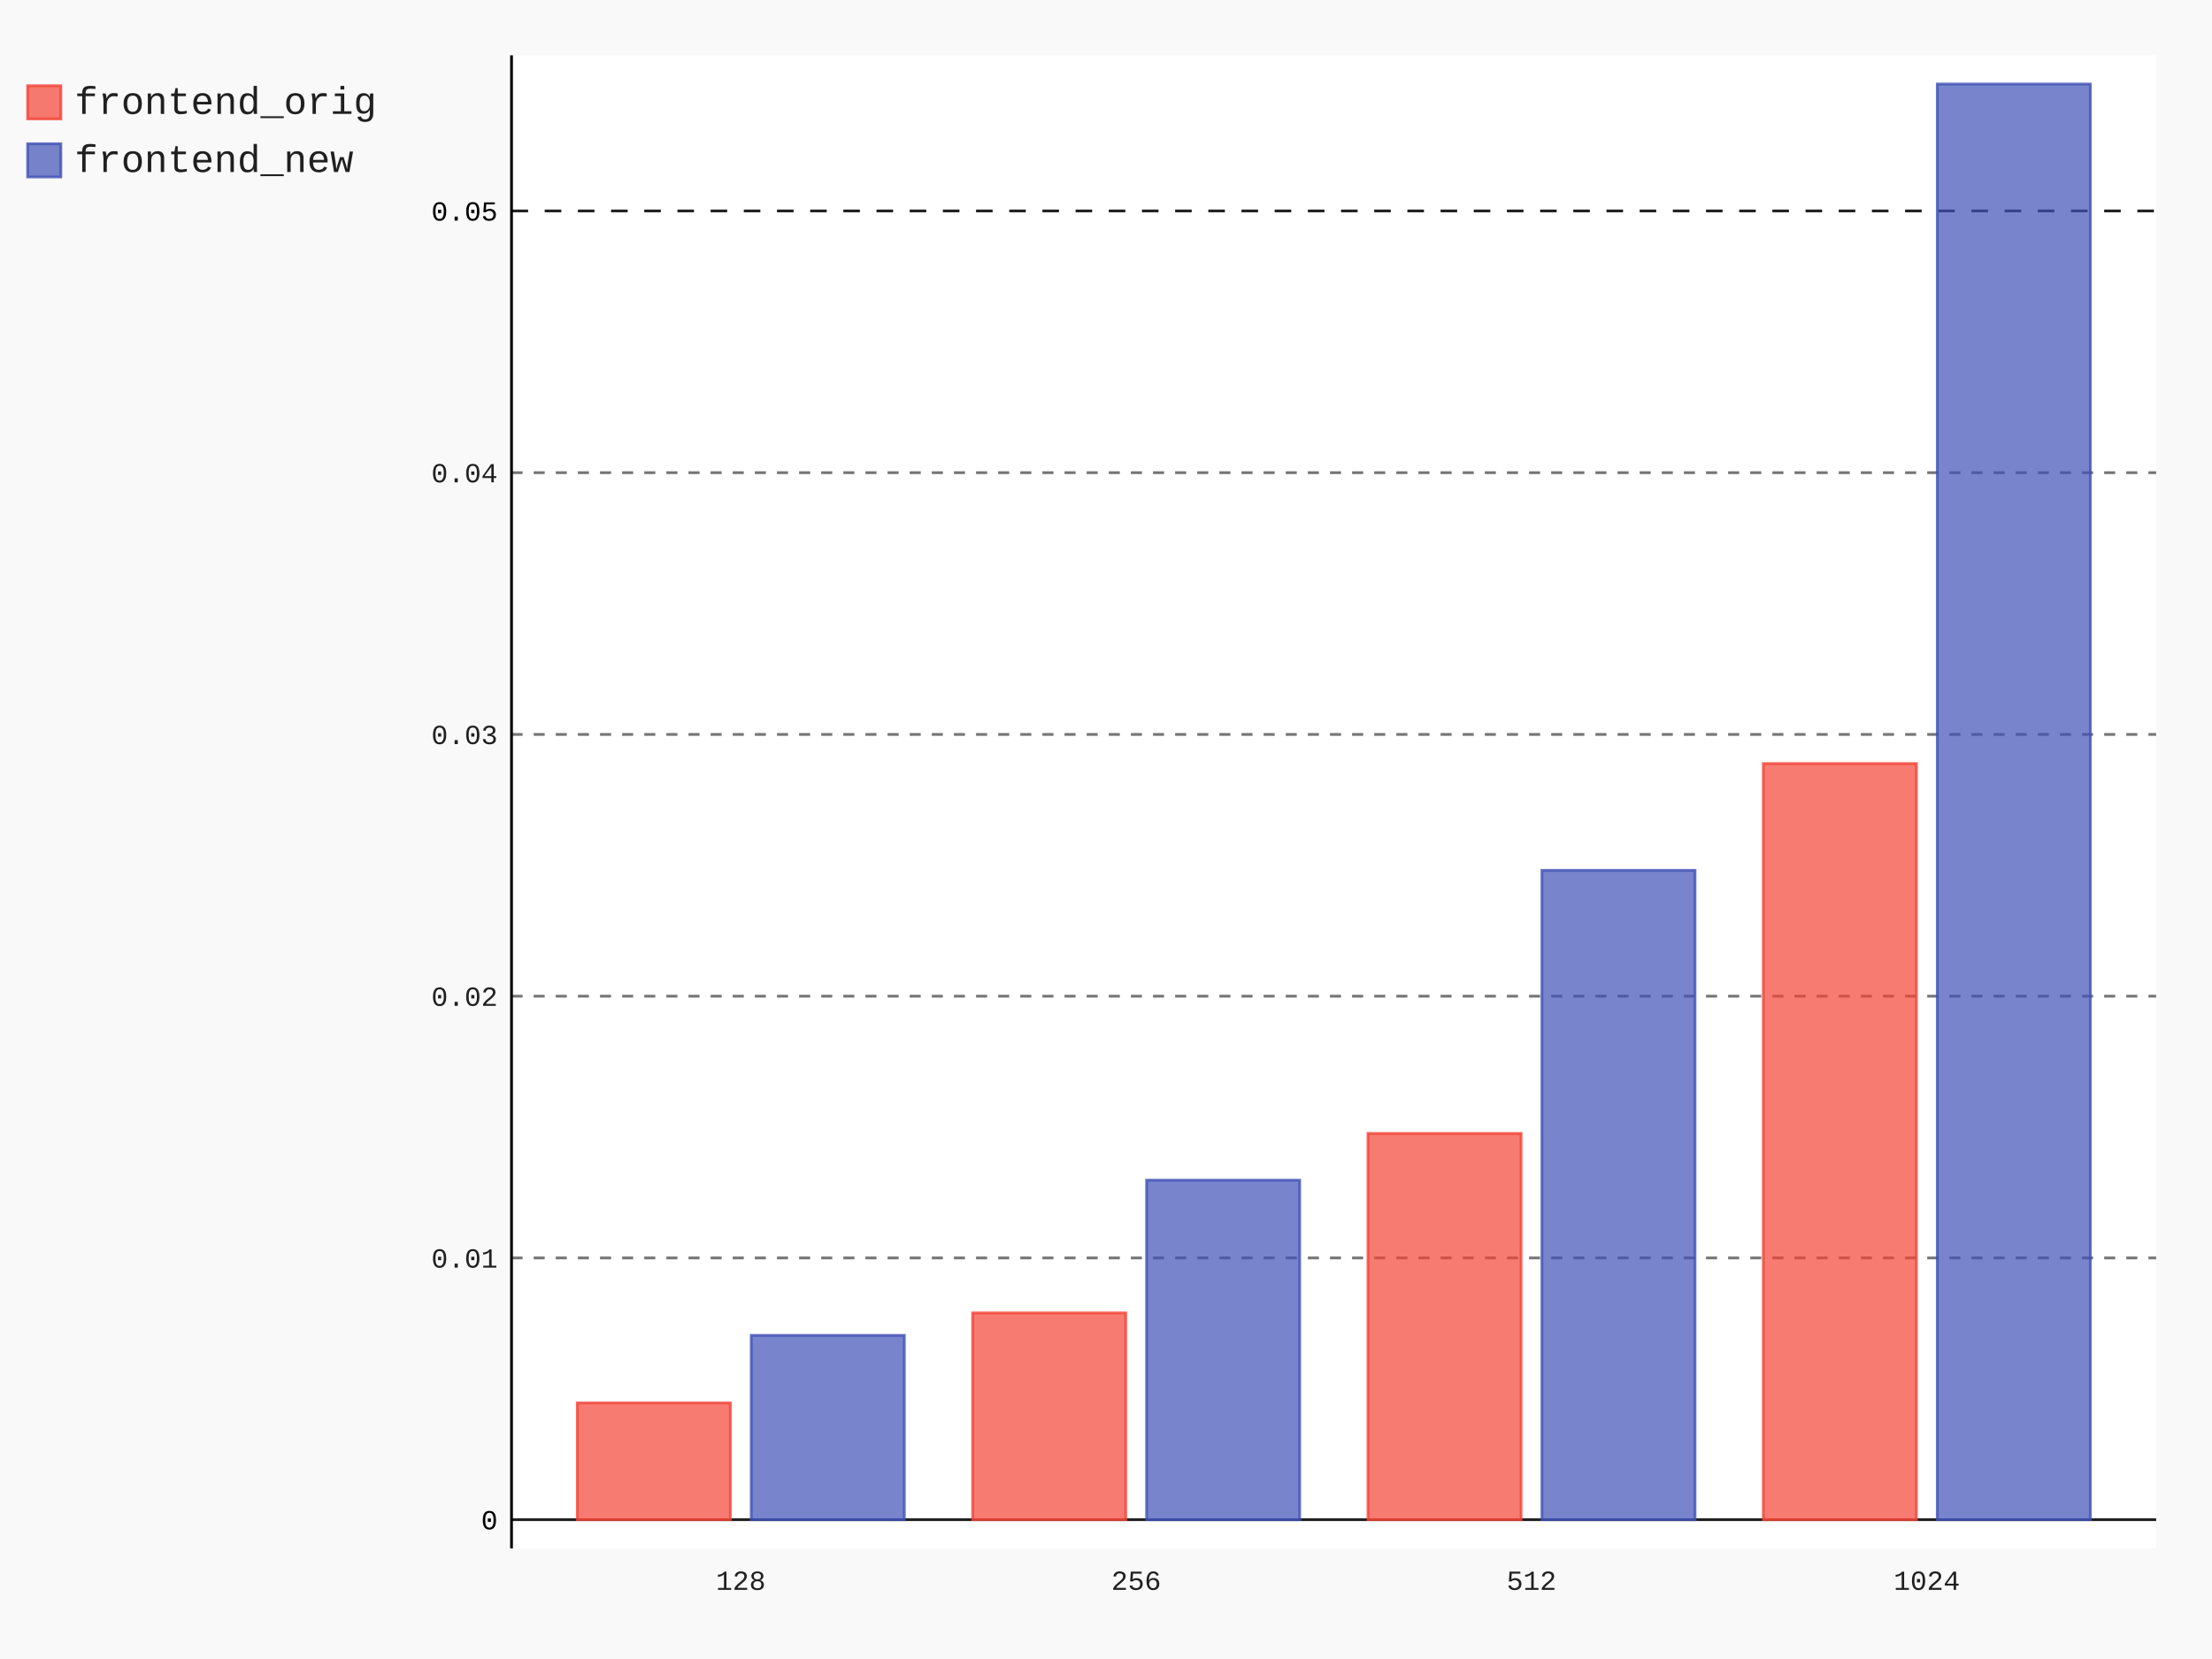
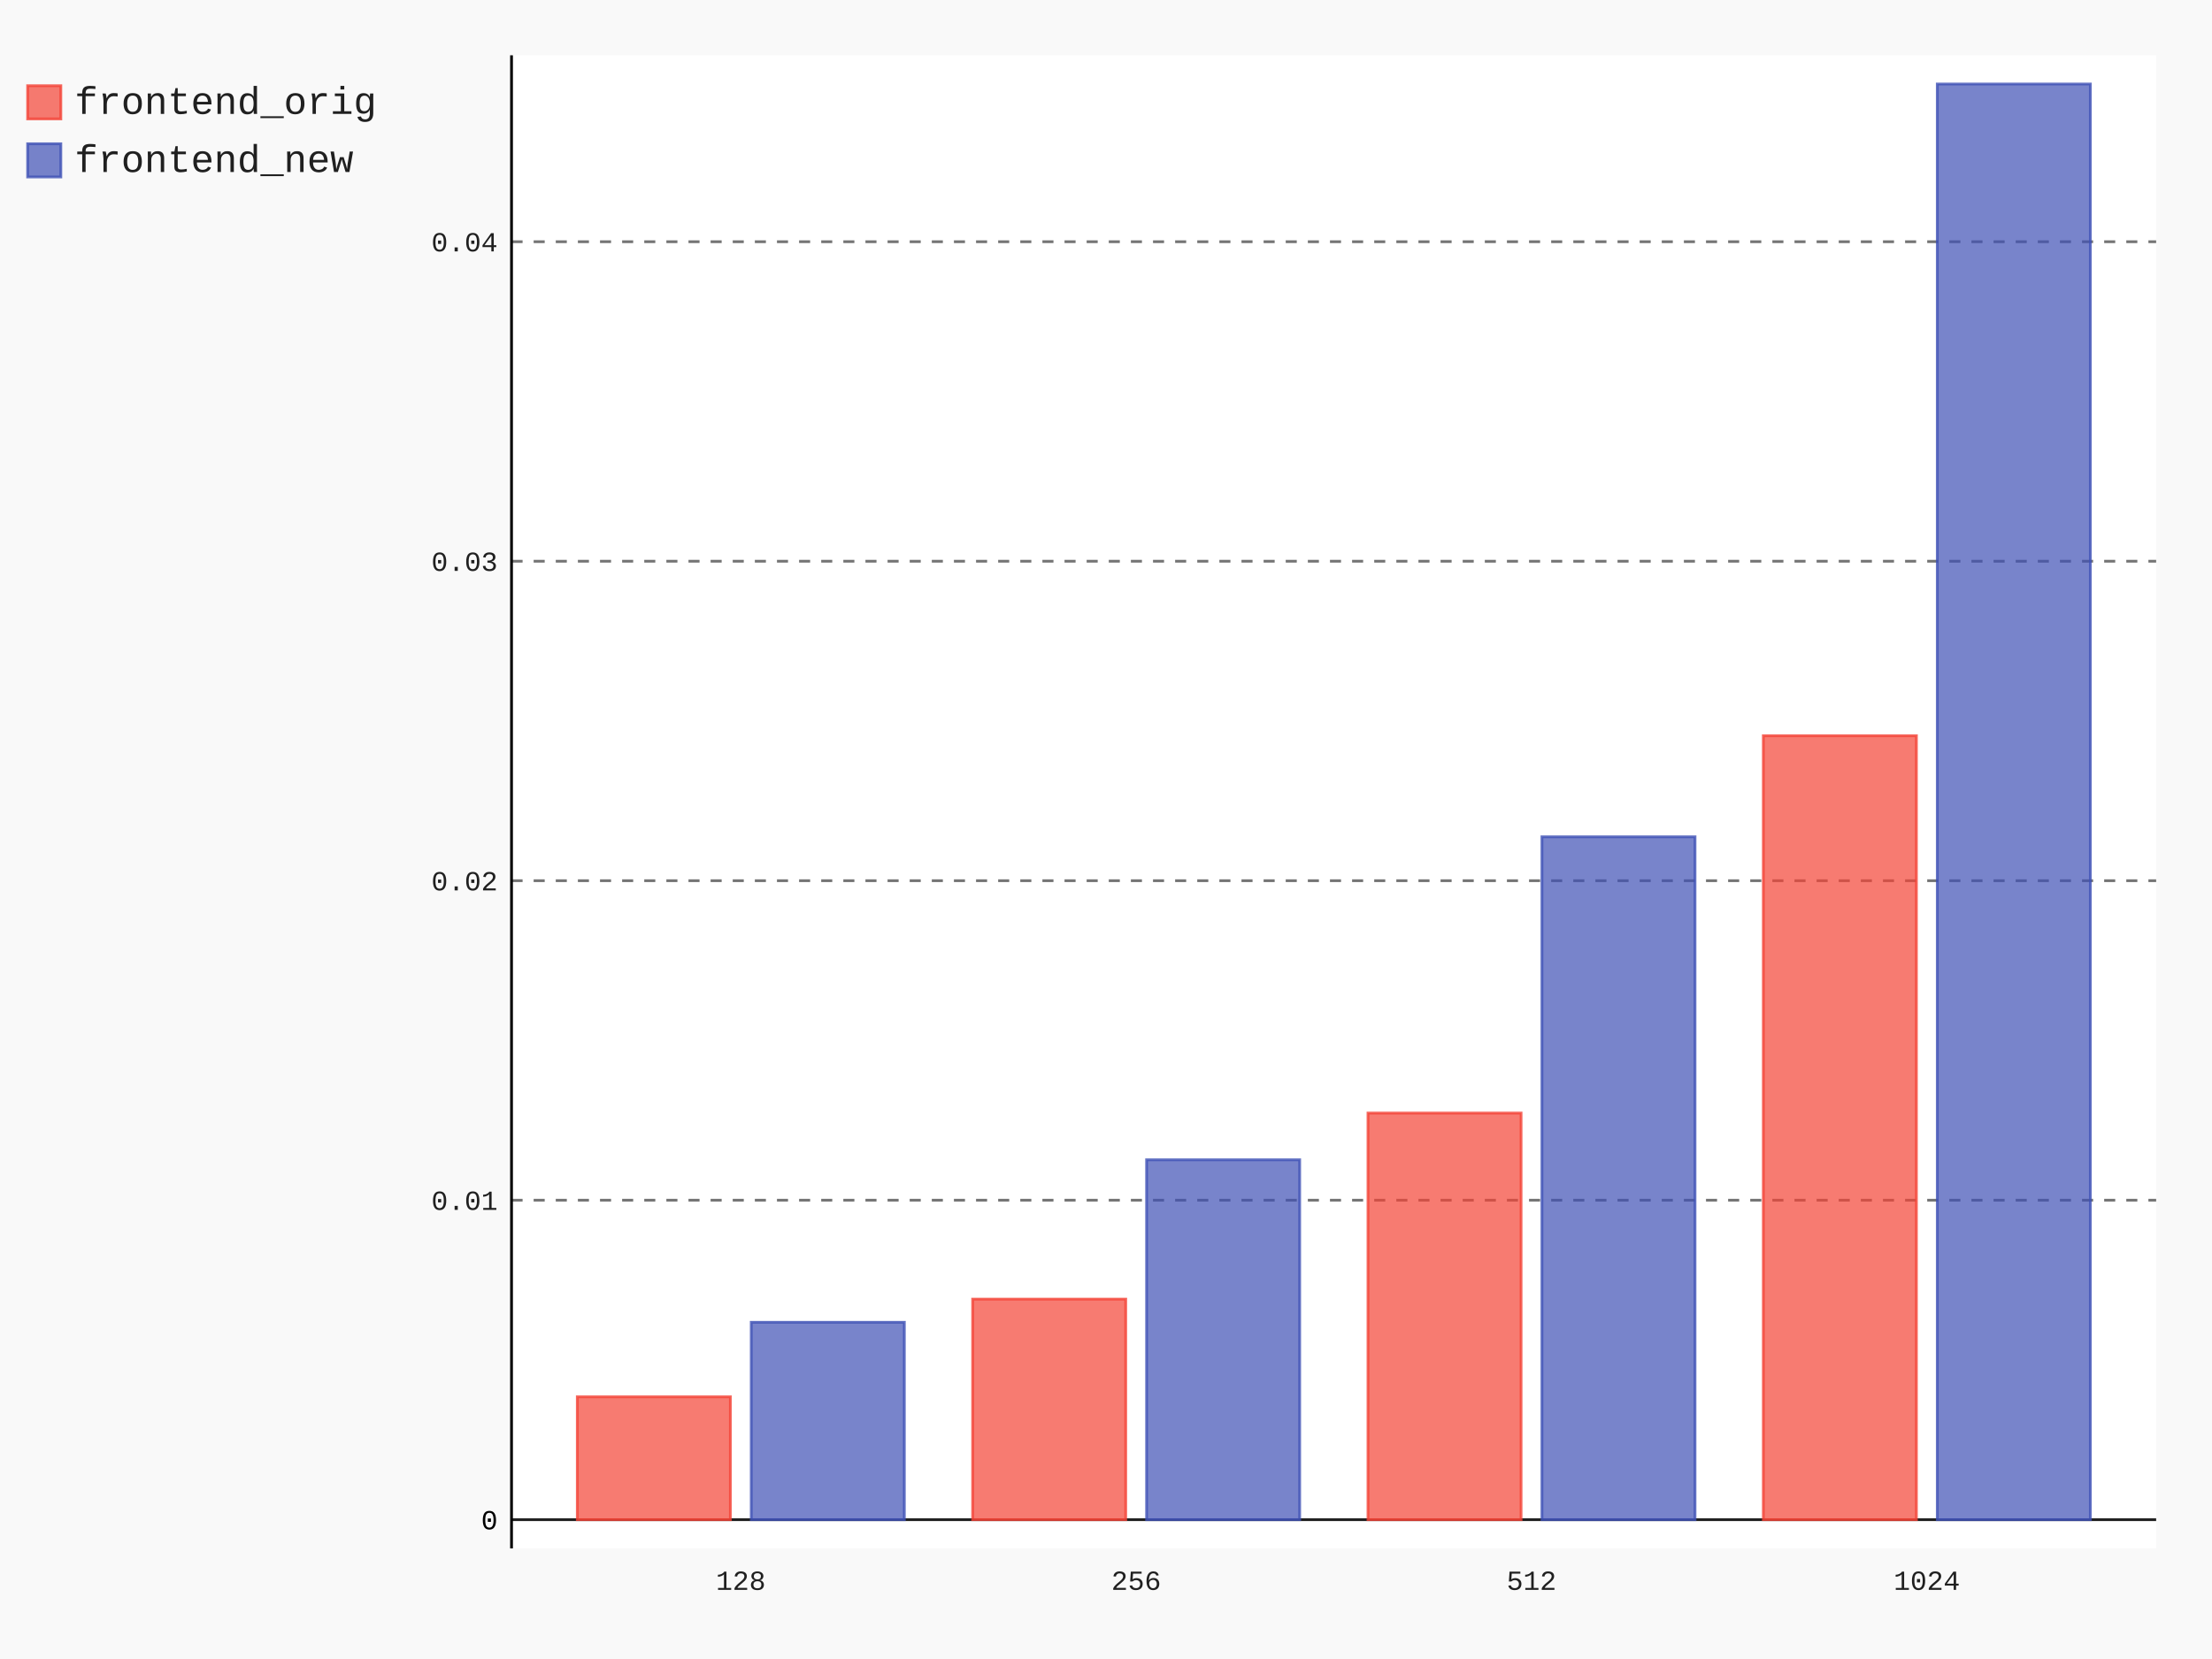
- <svg xmlns="http://www.w3.org/2000/svg" id="chart-dfbe18a2-1bd9-43ac-b40a-a882ec5671dc" class="pygal-chart" viewBox="0 0 800 600">
+ <svg xmlns="http://www.w3.org/2000/svg" id="chart-30d304a8-bf37-4279-ad5b-86622f51d0f1" class="pygal-chart" viewBox="0 0 800 600">
  <defs>
-     <style type="text/css">#chart-dfbe18a2-1bd9-43ac-b40a-a882ec5671dc{-webkit-user-select:none;-webkit-font-smoothing:antialiased;font-family:Consolas,"Liberation Mono",Menlo,Courier,monospace}#chart-dfbe18a2-1bd9-43ac-b40a-a882ec5671dc .title{font-family:Consolas,"Liberation Mono",Menlo,Courier,monospace;font-size:16px}#chart-dfbe18a2-1bd9-43ac-b40a-a882ec5671dc .legends .legend text{font-family:Consolas,"Liberation Mono",Menlo,Courier,monospace;font-size:14px}#chart-dfbe18a2-1bd9-43ac-b40a-a882ec5671dc .axis text{font-family:Consolas,"Liberation Mono",Menlo,Courier,monospace;font-size:10px}#chart-dfbe18a2-1bd9-43ac-b40a-a882ec5671dc .axis text.major{font-family:Consolas,"Liberation Mono",Menlo,Courier,monospace;font-size:10px}#chart-dfbe18a2-1bd9-43ac-b40a-a882ec5671dc .text-overlay text.value{font-family:Consolas,"Liberation Mono",Menlo,Courier,monospace;font-size:16px}#chart-dfbe18a2-1bd9-43ac-b40a-a882ec5671dc .text-overlay text.label{font-family:Consolas,"Liberation Mono",Menlo,Courier,monospace;font-size:10px}#chart-dfbe18a2-1bd9-43ac-b40a-a882ec5671dc .tooltip{font-family:Consolas,"Liberation Mono",Menlo,Courier,monospace;font-size:14px}#chart-dfbe18a2-1bd9-43ac-b40a-a882ec5671dc text.no_data{font-family:Consolas,"Liberation Mono",Menlo,Courier,monospace;font-size:64px}
- #chart-dfbe18a2-1bd9-43ac-b40a-a882ec5671dc{background-color:rgba(249,249,249,1)}#chart-dfbe18a2-1bd9-43ac-b40a-a882ec5671dc path,#chart-dfbe18a2-1bd9-43ac-b40a-a882ec5671dc line,#chart-dfbe18a2-1bd9-43ac-b40a-a882ec5671dc rect,#chart-dfbe18a2-1bd9-43ac-b40a-a882ec5671dc circle{-webkit-transition:150ms;-moz-transition:150ms;transition:150ms}#chart-dfbe18a2-1bd9-43ac-b40a-a882ec5671dc .graph &gt; .background{fill:rgba(249,249,249,1)}#chart-dfbe18a2-1bd9-43ac-b40a-a882ec5671dc .plot &gt; .background{fill:rgba(255,255,255,1)}#chart-dfbe18a2-1bd9-43ac-b40a-a882ec5671dc .graph{fill:rgba(0,0,0,.87)}#chart-dfbe18a2-1bd9-43ac-b40a-a882ec5671dc text.no_data{fill:rgba(0,0,0,1)}#chart-dfbe18a2-1bd9-43ac-b40a-a882ec5671dc .title{fill:rgba(0,0,0,1)}#chart-dfbe18a2-1bd9-43ac-b40a-a882ec5671dc .legends .legend text{fill:rgba(0,0,0,.87)}#chart-dfbe18a2-1bd9-43ac-b40a-a882ec5671dc .legends .legend:hover text{fill:rgba(0,0,0,1)}#chart-dfbe18a2-1bd9-43ac-b40a-a882ec5671dc .axis .line{stroke:rgba(0,0,0,1)}#chart-dfbe18a2-1bd9-43ac-b40a-a882ec5671dc .axis .guide.line{stroke:rgba(0,0,0,.54)}#chart-dfbe18a2-1bd9-43ac-b40a-a882ec5671dc .axis .major.line{stroke:rgba(0,0,0,.87)}#chart-dfbe18a2-1bd9-43ac-b40a-a882ec5671dc .axis text.major{fill:rgba(0,0,0,1)}#chart-dfbe18a2-1bd9-43ac-b40a-a882ec5671dc .axis.y .guides:hover .guide.line,#chart-dfbe18a2-1bd9-43ac-b40a-a882ec5671dc .line-graph .axis.x .guides:hover .guide.line,#chart-dfbe18a2-1bd9-43ac-b40a-a882ec5671dc .stackedline-graph .axis.x .guides:hover .guide.line,#chart-dfbe18a2-1bd9-43ac-b40a-a882ec5671dc .xy-graph .axis.x .guides:hover .guide.line{stroke:rgba(0,0,0,1)}#chart-dfbe18a2-1bd9-43ac-b40a-a882ec5671dc .axis .guides:hover text{fill:rgba(0,0,0,1)}#chart-dfbe18a2-1bd9-43ac-b40a-a882ec5671dc .reactive{fill-opacity:.7;stroke-opacity:.8}#chart-dfbe18a2-1bd9-43ac-b40a-a882ec5671dc .ci{stroke:rgba(0,0,0,.87)}#chart-dfbe18a2-1bd9-43ac-b40a-a882ec5671dc .reactive.active,#chart-dfbe18a2-1bd9-43ac-b40a-a882ec5671dc .active .reactive{fill-opacity:.8;stroke-opacity:.9;stroke-width:4}#chart-dfbe18a2-1bd9-43ac-b40a-a882ec5671dc .ci .reactive.active{stroke-width:1.5}#chart-dfbe18a2-1bd9-43ac-b40a-a882ec5671dc .series text{fill:rgba(0,0,0,1)}#chart-dfbe18a2-1bd9-43ac-b40a-a882ec5671dc .tooltip rect{fill:rgba(255,255,255,1);stroke:rgba(0,0,0,1);-webkit-transition:opacity 150ms;-moz-transition:opacity 150ms;transition:opacity 150ms}#chart-dfbe18a2-1bd9-43ac-b40a-a882ec5671dc .tooltip .label{fill:rgba(0,0,0,.87)}#chart-dfbe18a2-1bd9-43ac-b40a-a882ec5671dc .tooltip .label{fill:rgba(0,0,0,.87)}#chart-dfbe18a2-1bd9-43ac-b40a-a882ec5671dc .tooltip .legend{font-size:.8em;fill:rgba(0,0,0,.54)}#chart-dfbe18a2-1bd9-43ac-b40a-a882ec5671dc .tooltip .x_label{font-size:.6em;fill:rgba(0,0,0,1)}#chart-dfbe18a2-1bd9-43ac-b40a-a882ec5671dc .tooltip .xlink{font-size:.5em;text-decoration:underline}#chart-dfbe18a2-1bd9-43ac-b40a-a882ec5671dc .tooltip .value{font-size:1.5em}#chart-dfbe18a2-1bd9-43ac-b40a-a882ec5671dc .bound{font-size:.5em}#chart-dfbe18a2-1bd9-43ac-b40a-a882ec5671dc .max-value{font-size:.75em;fill:rgba(0,0,0,.54)}#chart-dfbe18a2-1bd9-43ac-b40a-a882ec5671dc .map-element{fill:rgba(255,255,255,1);stroke:rgba(0,0,0,.54) !important}#chart-dfbe18a2-1bd9-43ac-b40a-a882ec5671dc .map-element .reactive{fill-opacity:inherit;stroke-opacity:inherit}#chart-dfbe18a2-1bd9-43ac-b40a-a882ec5671dc .color-0,#chart-dfbe18a2-1bd9-43ac-b40a-a882ec5671dc .color-0 a:visited{stroke:#F44336;fill:#F44336}#chart-dfbe18a2-1bd9-43ac-b40a-a882ec5671dc .color-1,#chart-dfbe18a2-1bd9-43ac-b40a-a882ec5671dc .color-1 a:visited{stroke:#3F51B5;fill:#3F51B5}#chart-dfbe18a2-1bd9-43ac-b40a-a882ec5671dc .text-overlay .color-0 text{fill:black}#chart-dfbe18a2-1bd9-43ac-b40a-a882ec5671dc .text-overlay .color-1 text{fill:black}
- #chart-dfbe18a2-1bd9-43ac-b40a-a882ec5671dc text.no_data{text-anchor:middle}#chart-dfbe18a2-1bd9-43ac-b40a-a882ec5671dc .guide.line{fill:none}#chart-dfbe18a2-1bd9-43ac-b40a-a882ec5671dc .centered{text-anchor:middle}#chart-dfbe18a2-1bd9-43ac-b40a-a882ec5671dc .title{text-anchor:middle}#chart-dfbe18a2-1bd9-43ac-b40a-a882ec5671dc .legends .legend text{fill-opacity:1}#chart-dfbe18a2-1bd9-43ac-b40a-a882ec5671dc .axis.x text{text-anchor:middle}#chart-dfbe18a2-1bd9-43ac-b40a-a882ec5671dc .axis.x:not(.web) text[transform]{text-anchor:start}#chart-dfbe18a2-1bd9-43ac-b40a-a882ec5671dc .axis.x:not(.web) text[transform].backwards{text-anchor:end}#chart-dfbe18a2-1bd9-43ac-b40a-a882ec5671dc .axis.y text{text-anchor:end}#chart-dfbe18a2-1bd9-43ac-b40a-a882ec5671dc .axis.y text[transform].backwards{text-anchor:start}#chart-dfbe18a2-1bd9-43ac-b40a-a882ec5671dc .axis.y2 text{text-anchor:start}#chart-dfbe18a2-1bd9-43ac-b40a-a882ec5671dc .axis.y2 text[transform].backwards{text-anchor:end}#chart-dfbe18a2-1bd9-43ac-b40a-a882ec5671dc .axis .guide.line{stroke-dasharray:4,4}#chart-dfbe18a2-1bd9-43ac-b40a-a882ec5671dc .axis .major.guide.line{stroke-dasharray:6,6}#chart-dfbe18a2-1bd9-43ac-b40a-a882ec5671dc .horizontal .axis.y .guide.line,#chart-dfbe18a2-1bd9-43ac-b40a-a882ec5671dc .horizontal .axis.y2 .guide.line,#chart-dfbe18a2-1bd9-43ac-b40a-a882ec5671dc .vertical .axis.x .guide.line{opacity:0}#chart-dfbe18a2-1bd9-43ac-b40a-a882ec5671dc .horizontal .axis.always_show .guide.line,#chart-dfbe18a2-1bd9-43ac-b40a-a882ec5671dc .vertical .axis.always_show .guide.line{opacity:1 !important}#chart-dfbe18a2-1bd9-43ac-b40a-a882ec5671dc .axis.y .guides:hover .guide.line,#chart-dfbe18a2-1bd9-43ac-b40a-a882ec5671dc .axis.y2 .guides:hover .guide.line,#chart-dfbe18a2-1bd9-43ac-b40a-a882ec5671dc .axis.x .guides:hover .guide.line{opacity:1}#chart-dfbe18a2-1bd9-43ac-b40a-a882ec5671dc .axis .guides:hover text{opacity:1}#chart-dfbe18a2-1bd9-43ac-b40a-a882ec5671dc .nofill{fill:none}#chart-dfbe18a2-1bd9-43ac-b40a-a882ec5671dc .subtle-fill{fill-opacity:.2}#chart-dfbe18a2-1bd9-43ac-b40a-a882ec5671dc .dot{stroke-width:1px;fill-opacity:1}#chart-dfbe18a2-1bd9-43ac-b40a-a882ec5671dc .dot.active{stroke-width:5px}#chart-dfbe18a2-1bd9-43ac-b40a-a882ec5671dc .dot.negative{fill:transparent}#chart-dfbe18a2-1bd9-43ac-b40a-a882ec5671dc text,#chart-dfbe18a2-1bd9-43ac-b40a-a882ec5671dc tspan{stroke:none !important}#chart-dfbe18a2-1bd9-43ac-b40a-a882ec5671dc .series text.active{opacity:1}#chart-dfbe18a2-1bd9-43ac-b40a-a882ec5671dc .tooltip rect{fill-opacity:.95;stroke-width:.5}#chart-dfbe18a2-1bd9-43ac-b40a-a882ec5671dc .tooltip text{fill-opacity:1}#chart-dfbe18a2-1bd9-43ac-b40a-a882ec5671dc .showable{visibility:hidden}#chart-dfbe18a2-1bd9-43ac-b40a-a882ec5671dc .showable.shown{visibility:visible}#chart-dfbe18a2-1bd9-43ac-b40a-a882ec5671dc .gauge-background{fill:rgba(229,229,229,1);stroke:none}#chart-dfbe18a2-1bd9-43ac-b40a-a882ec5671dc .bg-lines{stroke:rgba(249,249,249,1);stroke-width:2px}</style>
+     <style type="text/css">#chart-30d304a8-bf37-4279-ad5b-86622f51d0f1{-webkit-user-select:none;-webkit-font-smoothing:antialiased;font-family:Consolas,"Liberation Mono",Menlo,Courier,monospace}#chart-30d304a8-bf37-4279-ad5b-86622f51d0f1 .title{font-family:Consolas,"Liberation Mono",Menlo,Courier,monospace;font-size:16px}#chart-30d304a8-bf37-4279-ad5b-86622f51d0f1 .legends .legend text{font-family:Consolas,"Liberation Mono",Menlo,Courier,monospace;font-size:14px}#chart-30d304a8-bf37-4279-ad5b-86622f51d0f1 .axis text{font-family:Consolas,"Liberation Mono",Menlo,Courier,monospace;font-size:10px}#chart-30d304a8-bf37-4279-ad5b-86622f51d0f1 .axis text.major{font-family:Consolas,"Liberation Mono",Menlo,Courier,monospace;font-size:10px}#chart-30d304a8-bf37-4279-ad5b-86622f51d0f1 .text-overlay text.value{font-family:Consolas,"Liberation Mono",Menlo,Courier,monospace;font-size:16px}#chart-30d304a8-bf37-4279-ad5b-86622f51d0f1 .text-overlay text.label{font-family:Consolas,"Liberation Mono",Menlo,Courier,monospace;font-size:10px}#chart-30d304a8-bf37-4279-ad5b-86622f51d0f1 .tooltip{font-family:Consolas,"Liberation Mono",Menlo,Courier,monospace;font-size:14px}#chart-30d304a8-bf37-4279-ad5b-86622f51d0f1 text.no_data{font-family:Consolas,"Liberation Mono",Menlo,Courier,monospace;font-size:64px}
+ #chart-30d304a8-bf37-4279-ad5b-86622f51d0f1{background-color:rgba(249,249,249,1)}#chart-30d304a8-bf37-4279-ad5b-86622f51d0f1 path,#chart-30d304a8-bf37-4279-ad5b-86622f51d0f1 line,#chart-30d304a8-bf37-4279-ad5b-86622f51d0f1 rect,#chart-30d304a8-bf37-4279-ad5b-86622f51d0f1 circle{-webkit-transition:150ms;-moz-transition:150ms;transition:150ms}#chart-30d304a8-bf37-4279-ad5b-86622f51d0f1 .graph &gt; .background{fill:rgba(249,249,249,1)}#chart-30d304a8-bf37-4279-ad5b-86622f51d0f1 .plot &gt; .background{fill:rgba(255,255,255,1)}#chart-30d304a8-bf37-4279-ad5b-86622f51d0f1 .graph{fill:rgba(0,0,0,.87)}#chart-30d304a8-bf37-4279-ad5b-86622f51d0f1 text.no_data{fill:rgba(0,0,0,1)}#chart-30d304a8-bf37-4279-ad5b-86622f51d0f1 .title{fill:rgba(0,0,0,1)}#chart-30d304a8-bf37-4279-ad5b-86622f51d0f1 .legends .legend text{fill:rgba(0,0,0,.87)}#chart-30d304a8-bf37-4279-ad5b-86622f51d0f1 .legends .legend:hover text{fill:rgba(0,0,0,1)}#chart-30d304a8-bf37-4279-ad5b-86622f51d0f1 .axis .line{stroke:rgba(0,0,0,1)}#chart-30d304a8-bf37-4279-ad5b-86622f51d0f1 .axis .guide.line{stroke:rgba(0,0,0,.54)}#chart-30d304a8-bf37-4279-ad5b-86622f51d0f1 .axis .major.line{stroke:rgba(0,0,0,.87)}#chart-30d304a8-bf37-4279-ad5b-86622f51d0f1 .axis text.major{fill:rgba(0,0,0,1)}#chart-30d304a8-bf37-4279-ad5b-86622f51d0f1 .axis.y .guides:hover .guide.line,#chart-30d304a8-bf37-4279-ad5b-86622f51d0f1 .line-graph .axis.x .guides:hover .guide.line,#chart-30d304a8-bf37-4279-ad5b-86622f51d0f1 .stackedline-graph .axis.x .guides:hover .guide.line,#chart-30d304a8-bf37-4279-ad5b-86622f51d0f1 .xy-graph .axis.x .guides:hover .guide.line{stroke:rgba(0,0,0,1)}#chart-30d304a8-bf37-4279-ad5b-86622f51d0f1 .axis .guides:hover text{fill:rgba(0,0,0,1)}#chart-30d304a8-bf37-4279-ad5b-86622f51d0f1 .reactive{fill-opacity:.7;stroke-opacity:.8}#chart-30d304a8-bf37-4279-ad5b-86622f51d0f1 .ci{stroke:rgba(0,0,0,.87)}#chart-30d304a8-bf37-4279-ad5b-86622f51d0f1 .reactive.active,#chart-30d304a8-bf37-4279-ad5b-86622f51d0f1 .active .reactive{fill-opacity:.8;stroke-opacity:.9;stroke-width:4}#chart-30d304a8-bf37-4279-ad5b-86622f51d0f1 .ci .reactive.active{stroke-width:1.5}#chart-30d304a8-bf37-4279-ad5b-86622f51d0f1 .series text{fill:rgba(0,0,0,1)}#chart-30d304a8-bf37-4279-ad5b-86622f51d0f1 .tooltip rect{fill:rgba(255,255,255,1);stroke:rgba(0,0,0,1);-webkit-transition:opacity 150ms;-moz-transition:opacity 150ms;transition:opacity 150ms}#chart-30d304a8-bf37-4279-ad5b-86622f51d0f1 .tooltip .label{fill:rgba(0,0,0,.87)}#chart-30d304a8-bf37-4279-ad5b-86622f51d0f1 .tooltip .label{fill:rgba(0,0,0,.87)}#chart-30d304a8-bf37-4279-ad5b-86622f51d0f1 .tooltip .legend{font-size:.8em;fill:rgba(0,0,0,.54)}#chart-30d304a8-bf37-4279-ad5b-86622f51d0f1 .tooltip .x_label{font-size:.6em;fill:rgba(0,0,0,1)}#chart-30d304a8-bf37-4279-ad5b-86622f51d0f1 .tooltip .xlink{font-size:.5em;text-decoration:underline}#chart-30d304a8-bf37-4279-ad5b-86622f51d0f1 .tooltip .value{font-size:1.5em}#chart-30d304a8-bf37-4279-ad5b-86622f51d0f1 .bound{font-size:.5em}#chart-30d304a8-bf37-4279-ad5b-86622f51d0f1 .max-value{font-size:.75em;fill:rgba(0,0,0,.54)}#chart-30d304a8-bf37-4279-ad5b-86622f51d0f1 .map-element{fill:rgba(255,255,255,1);stroke:rgba(0,0,0,.54) !important}#chart-30d304a8-bf37-4279-ad5b-86622f51d0f1 .map-element .reactive{fill-opacity:inherit;stroke-opacity:inherit}#chart-30d304a8-bf37-4279-ad5b-86622f51d0f1 .color-0,#chart-30d304a8-bf37-4279-ad5b-86622f51d0f1 .color-0 a:visited{stroke:#F44336;fill:#F44336}#chart-30d304a8-bf37-4279-ad5b-86622f51d0f1 .color-1,#chart-30d304a8-bf37-4279-ad5b-86622f51d0f1 .color-1 a:visited{stroke:#3F51B5;fill:#3F51B5}#chart-30d304a8-bf37-4279-ad5b-86622f51d0f1 .text-overlay .color-0 text{fill:black}#chart-30d304a8-bf37-4279-ad5b-86622f51d0f1 .text-overlay .color-1 text{fill:black}
+ #chart-30d304a8-bf37-4279-ad5b-86622f51d0f1 text.no_data{text-anchor:middle}#chart-30d304a8-bf37-4279-ad5b-86622f51d0f1 .guide.line{fill:none}#chart-30d304a8-bf37-4279-ad5b-86622f51d0f1 .centered{text-anchor:middle}#chart-30d304a8-bf37-4279-ad5b-86622f51d0f1 .title{text-anchor:middle}#chart-30d304a8-bf37-4279-ad5b-86622f51d0f1 .legends .legend text{fill-opacity:1}#chart-30d304a8-bf37-4279-ad5b-86622f51d0f1 .axis.x text{text-anchor:middle}#chart-30d304a8-bf37-4279-ad5b-86622f51d0f1 .axis.x:not(.web) text[transform]{text-anchor:start}#chart-30d304a8-bf37-4279-ad5b-86622f51d0f1 .axis.x:not(.web) text[transform].backwards{text-anchor:end}#chart-30d304a8-bf37-4279-ad5b-86622f51d0f1 .axis.y text{text-anchor:end}#chart-30d304a8-bf37-4279-ad5b-86622f51d0f1 .axis.y text[transform].backwards{text-anchor:start}#chart-30d304a8-bf37-4279-ad5b-86622f51d0f1 .axis.y2 text{text-anchor:start}#chart-30d304a8-bf37-4279-ad5b-86622f51d0f1 .axis.y2 text[transform].backwards{text-anchor:end}#chart-30d304a8-bf37-4279-ad5b-86622f51d0f1 .axis .guide.line{stroke-dasharray:4,4}#chart-30d304a8-bf37-4279-ad5b-86622f51d0f1 .axis .major.guide.line{stroke-dasharray:6,6}#chart-30d304a8-bf37-4279-ad5b-86622f51d0f1 .horizontal .axis.y .guide.line,#chart-30d304a8-bf37-4279-ad5b-86622f51d0f1 .horizontal .axis.y2 .guide.line,#chart-30d304a8-bf37-4279-ad5b-86622f51d0f1 .vertical .axis.x .guide.line{opacity:0}#chart-30d304a8-bf37-4279-ad5b-86622f51d0f1 .horizontal .axis.always_show .guide.line,#chart-30d304a8-bf37-4279-ad5b-86622f51d0f1 .vertical .axis.always_show .guide.line{opacity:1 !important}#chart-30d304a8-bf37-4279-ad5b-86622f51d0f1 .axis.y .guides:hover .guide.line,#chart-30d304a8-bf37-4279-ad5b-86622f51d0f1 .axis.y2 .guides:hover .guide.line,#chart-30d304a8-bf37-4279-ad5b-86622f51d0f1 .axis.x .guides:hover .guide.line{opacity:1}#chart-30d304a8-bf37-4279-ad5b-86622f51d0f1 .axis .guides:hover text{opacity:1}#chart-30d304a8-bf37-4279-ad5b-86622f51d0f1 .nofill{fill:none}#chart-30d304a8-bf37-4279-ad5b-86622f51d0f1 .subtle-fill{fill-opacity:.2}#chart-30d304a8-bf37-4279-ad5b-86622f51d0f1 .dot{stroke-width:1px;fill-opacity:1}#chart-30d304a8-bf37-4279-ad5b-86622f51d0f1 .dot.active{stroke-width:5px}#chart-30d304a8-bf37-4279-ad5b-86622f51d0f1 .dot.negative{fill:transparent}#chart-30d304a8-bf37-4279-ad5b-86622f51d0f1 text,#chart-30d304a8-bf37-4279-ad5b-86622f51d0f1 tspan{stroke:none !important}#chart-30d304a8-bf37-4279-ad5b-86622f51d0f1 .series text.active{opacity:1}#chart-30d304a8-bf37-4279-ad5b-86622f51d0f1 .tooltip rect{fill-opacity:.95;stroke-width:.5}#chart-30d304a8-bf37-4279-ad5b-86622f51d0f1 .tooltip text{fill-opacity:1}#chart-30d304a8-bf37-4279-ad5b-86622f51d0f1 .showable{visibility:hidden}#chart-30d304a8-bf37-4279-ad5b-86622f51d0f1 .showable.shown{visibility:visible}#chart-30d304a8-bf37-4279-ad5b-86622f51d0f1 .gauge-background{fill:rgba(229,229,229,1);stroke:none}#chart-30d304a8-bf37-4279-ad5b-86622f51d0f1 .bg-lines{stroke:rgba(249,249,249,1);stroke-width:2px}</style>
  </defs>
  <g class="graph bar-graph vertical">
    <rect x="0" y="0" width="800" height="600" class="background" />
    <g transform="translate(185, 20)" class="plot">
      <rect x="0" y="0" width="594.8" height="540" class="background" />
      <g class="axis y always_show">
        <g class="guides">
          <path d="M0 529.615 h594.8" class="axis major line" />
          <text x="-5" y="533.115" class="major">0</text>
        </g>
        <g class="guides">
-           <path d="M0 434.949 h594.8" class="guide line" />
-           <text x="-5" y="438.449" class="">0.01</text>
+           <path d="M0 414.067 h594.8" class="guide line" />
+           <text x="-5" y="417.567" class="">0.01</text>
        </g>
        <g class="guides">
-           <path d="M0 340.283 h594.8" class="guide line" />
-           <text x="-5" y="343.783" class="">0.02</text>
+           <path d="M0 298.519 h594.8" class="guide line" />
+           <text x="-5" y="302.019" class="">0.02</text>
        </g>
        <g class="guides">
-           <path d="M0 245.616 h594.8" class="guide line" />
-           <text x="-5" y="249.116" class="">0.03</text>
+           <path d="M0 182.971 h594.8" class="guide line" />
+           <text x="-5" y="186.471" class="">0.03</text>
        </g>
        <g class="guides">
-           <path d="M0 150.95 h594.8" class="guide line" />
-           <text x="-5" y="154.45" class="">0.04</text>
-         </g>
-         <g class="guides">
-           <path d="M0 56.284 h594.8" class="major guide line" />
-           <text x="-5" y="59.784" class="major">0.05</text>
+           <path d="M0 67.423 h594.8" class="guide line" />
+           <text x="-5" y="70.923" class="">0.04</text>
        </g>
      </g>
      <g class="axis x">
        <path d="M0 0 v540" class="line" />
        <g class="guides">
          <path d="M82.929 0 v540" class="guide line" />
          <text x="82.929" y="555.0" class="">128</text>
        </g>
        <g class="guides">
          <path d="M225.91 0 v540" class="guide line" />
          <text x="225.91" y="555.0" class="">256</text>
        </g>
        <g class="guides">
          <path d="M368.89 0 v540" class="guide line" />
          <text x="368.89" y="555.0" class="">512</text>
        </g>
        <g class="guides">
          <path d="M511.871 0 v540" class="guide line" />
          <text x="511.871" y="555.0" class="">1024</text>
        </g>
      </g>
      <g class="series serie-0 color-0">
        <g class="bars">
          <g class="bar">
-             <rect x="23.792" y="487.397" rx="0" ry="0" width="55.362" height="42.219" class="rect reactive tooltip-trigger" />
+             <rect x="23.792" y="485.178" rx="0" ry="0" width="55.362" height="44.437" class="rect reactive tooltip-trigger" />
          </g>
          <g class="bar">
-             <rect x="166.773" y="454.825" rx="0" ry="0" width="55.362" height="74.791" class="rect reactive tooltip-trigger" />
+             <rect x="166.773" y="449.84" rx="0" ry="0" width="55.362" height="79.775" class="rect reactive tooltip-trigger" />
          </g>
          <g class="bar">
-             <rect x="309.754" y="389.922" rx="0" ry="0" width="55.362" height="139.694" class="rect reactive tooltip-trigger" />
+             <rect x="309.754" y="382.55" rx="0" ry="0" width="55.362" height="147.065" class="rect reactive tooltip-trigger" />
          </g>
          <g class="bar">
-             <rect x="452.734" y="256.149" rx="0" ry="0" width="55.362" height="273.466" class="rect reactive tooltip-trigger" />
+             <rect x="452.734" y="246.099" rx="0" ry="0" width="55.362" height="283.517" class="rect reactive tooltip-trigger" />
          </g>
        </g>
      </g>
      <g class="series serie-1 color-1">
        <g class="bars">
          <g class="bar">
-             <rect x="86.704" y="462.956" rx="0" ry="0" width="55.362" height="66.659" class="rect reactive tooltip-trigger" />
+             <rect x="86.704" y="458.217" rx="0" ry="0" width="55.362" height="71.398" class="rect reactive tooltip-trigger" />
          </g>
          <g class="bar">
-             <rect x="229.684" y="406.825" rx="0" ry="0" width="55.362" height="122.79" class="rect reactive tooltip-trigger" />
+             <rect x="229.684" y="399.451" rx="0" ry="0" width="55.362" height="130.164" class="rect reactive tooltip-trigger" />
          </g>
          <g class="bar">
-             <rect x="372.665" y="294.772" rx="0" ry="0" width="55.362" height="234.844" class="rect reactive tooltip-trigger" />
+             <rect x="372.665" y="282.64" rx="0" ry="0" width="55.362" height="246.975" class="rect reactive tooltip-trigger" />
          </g>
          <g class="bar">
            <rect x="515.646" y="10.385" rx="0" ry="0" width="55.362" height="519.231" class="rect reactive tooltip-trigger" />
          </g>
        </g>
      </g>
    </g>
    <g class="titles" />
    <g transform="translate(185, 20)" class="plot overlay">
      <g class="series serie-0 color-0" />
      <g class="series serie-1 color-1" />
    </g>
    <g transform="translate(185, 20)" class="plot text-overlay">
      <g class="series serie-0 color-0" />
      <g class="series serie-1 color-1" />
    </g>
    <g transform="translate(185, 20)" class="plot tooltip-overlay">
      <g transform="translate(0 0)" style="opacity: 0" class="tooltip">
        <rect rx="0" ry="0" width="0" height="0" class="tooltip-box" />
        <g class="text" />
      </g>
    </g>
    <g transform="translate(10, 30)" class="legends">
      <g id="activate-serie-0" class="legend reactive activate-serie">
        <rect x="0.0" y="1.0" width="12" height="12" class="color-0 reactive" />
        <text x="17.0" y="11.2">frontend_orig</text>
      </g>
      <g id="activate-serie-1" class="legend reactive activate-serie">
        <rect x="0.0" y="22.0" width="12" height="12" class="color-1 reactive" />
        <text x="17.0" y="32.2">frontend_new</text>
      </g>
    </g>
    <g transform="translate(790, 30)" class="legends" />
  </g>
</svg>
